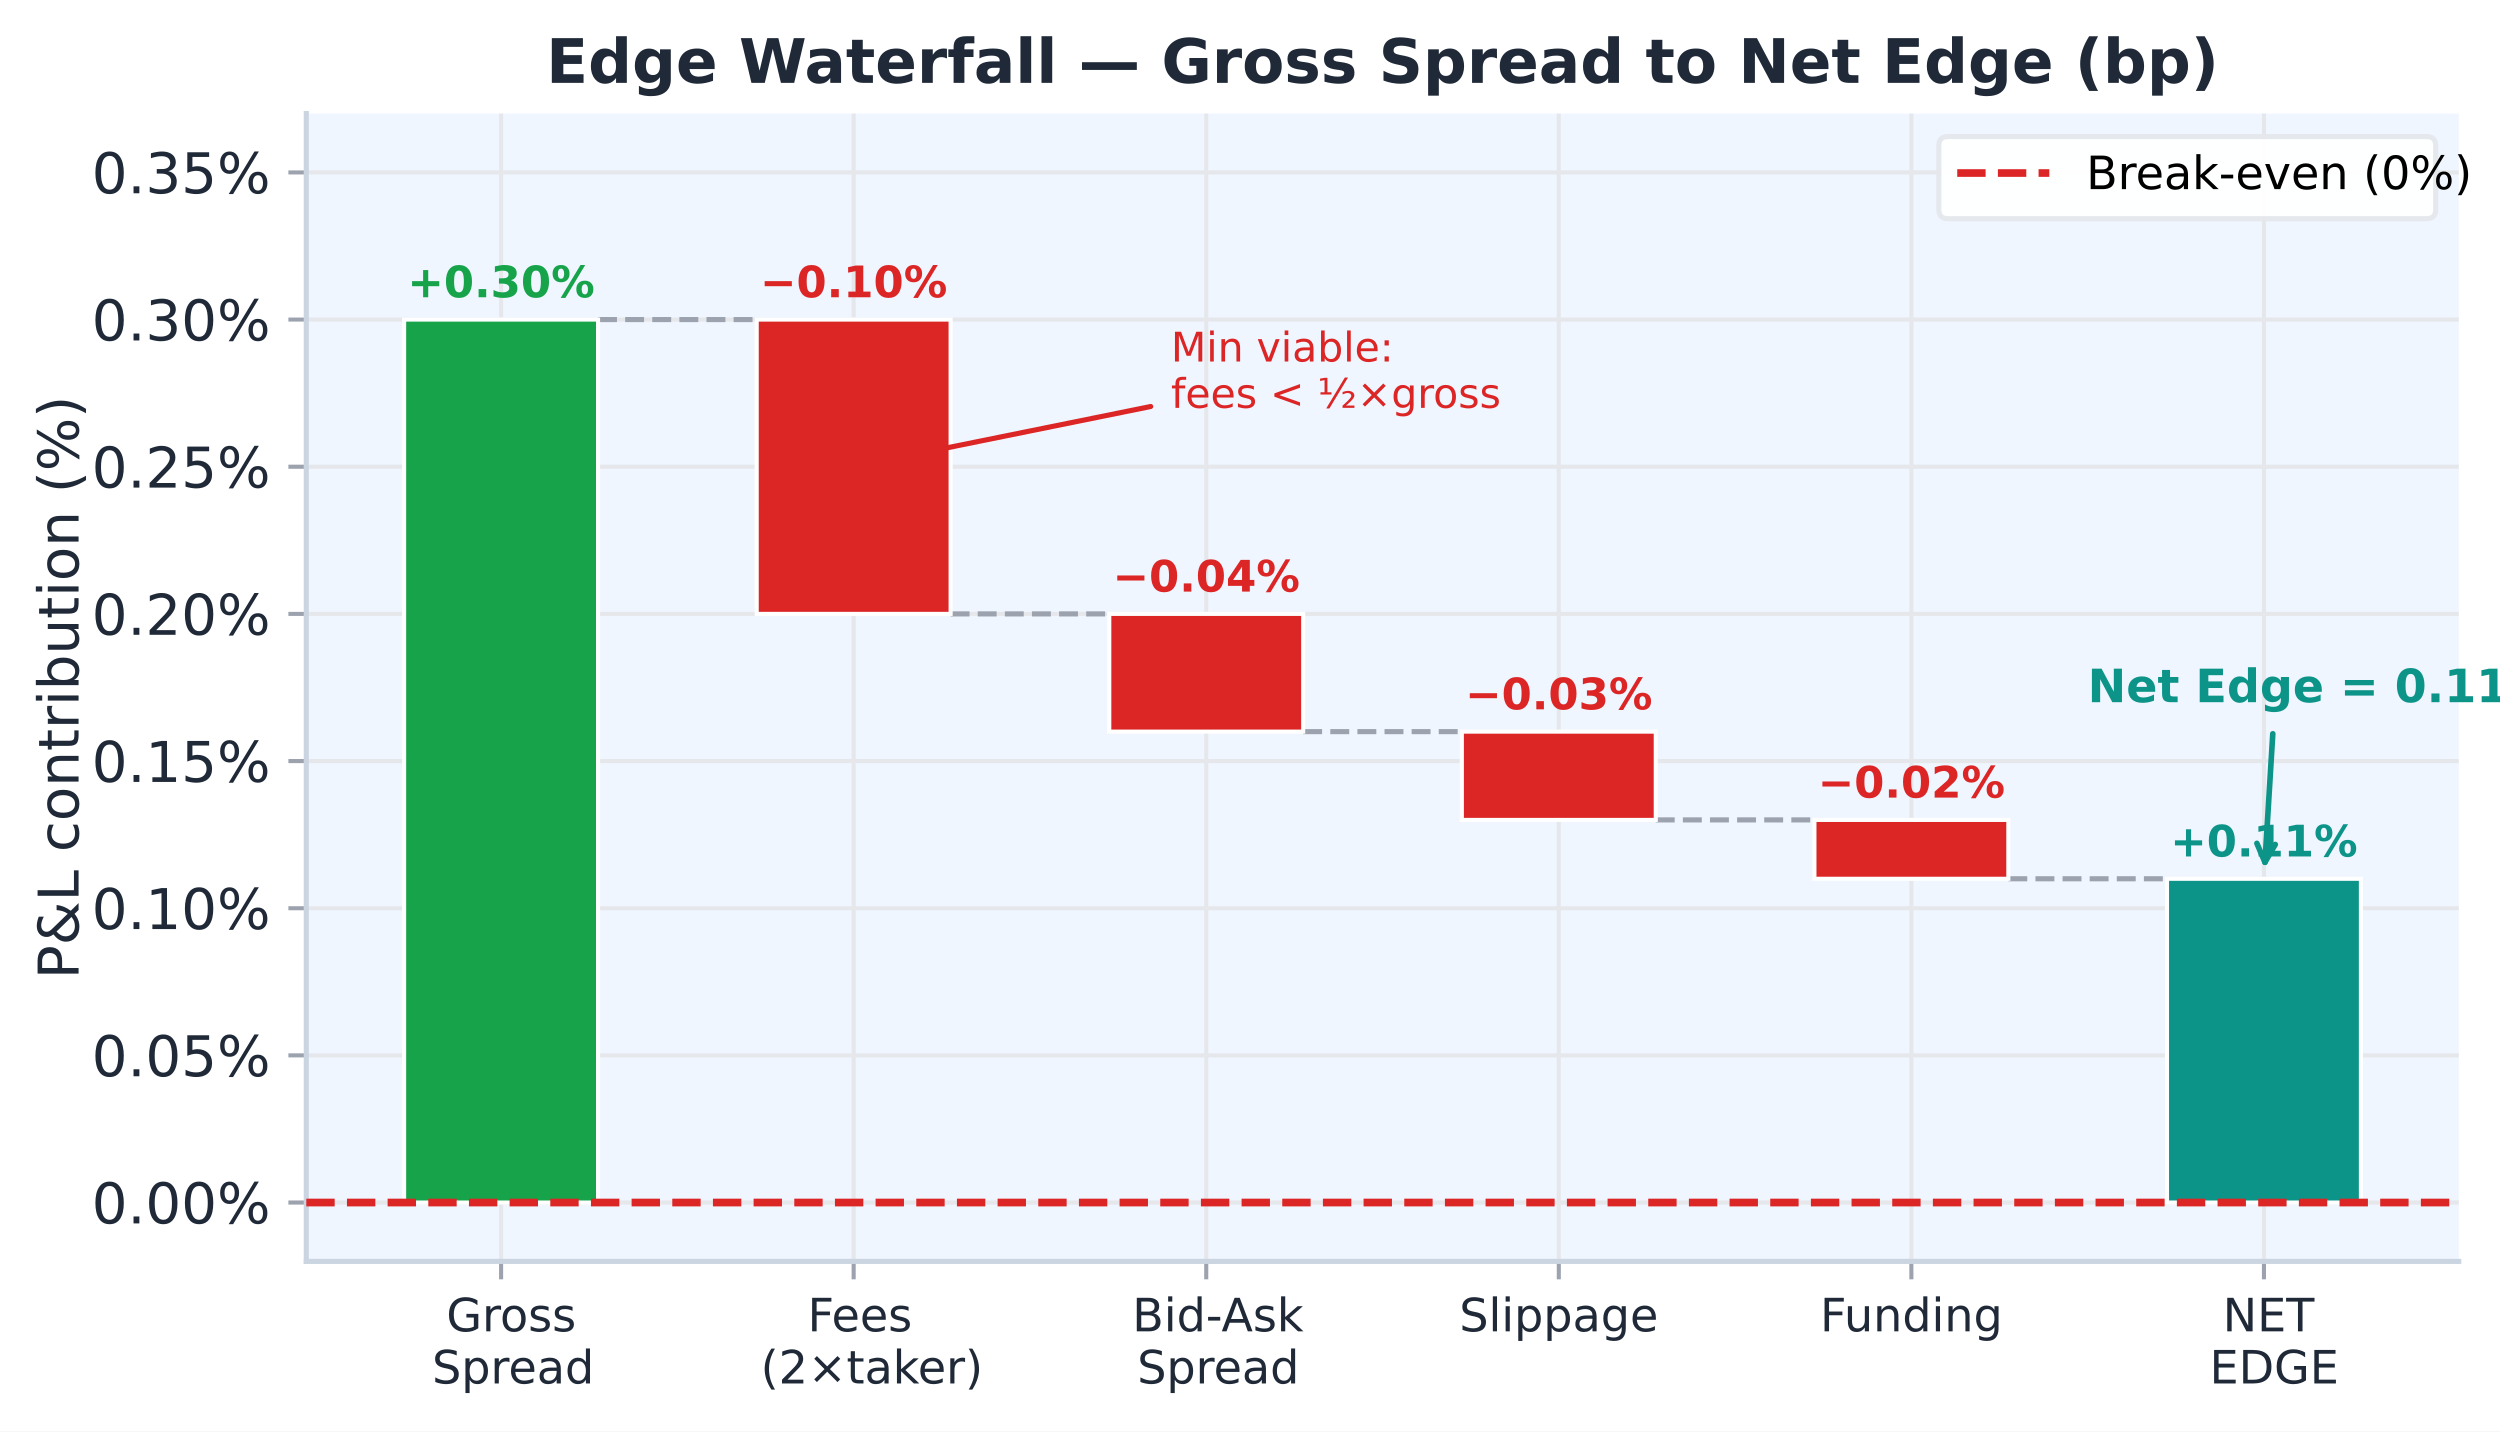
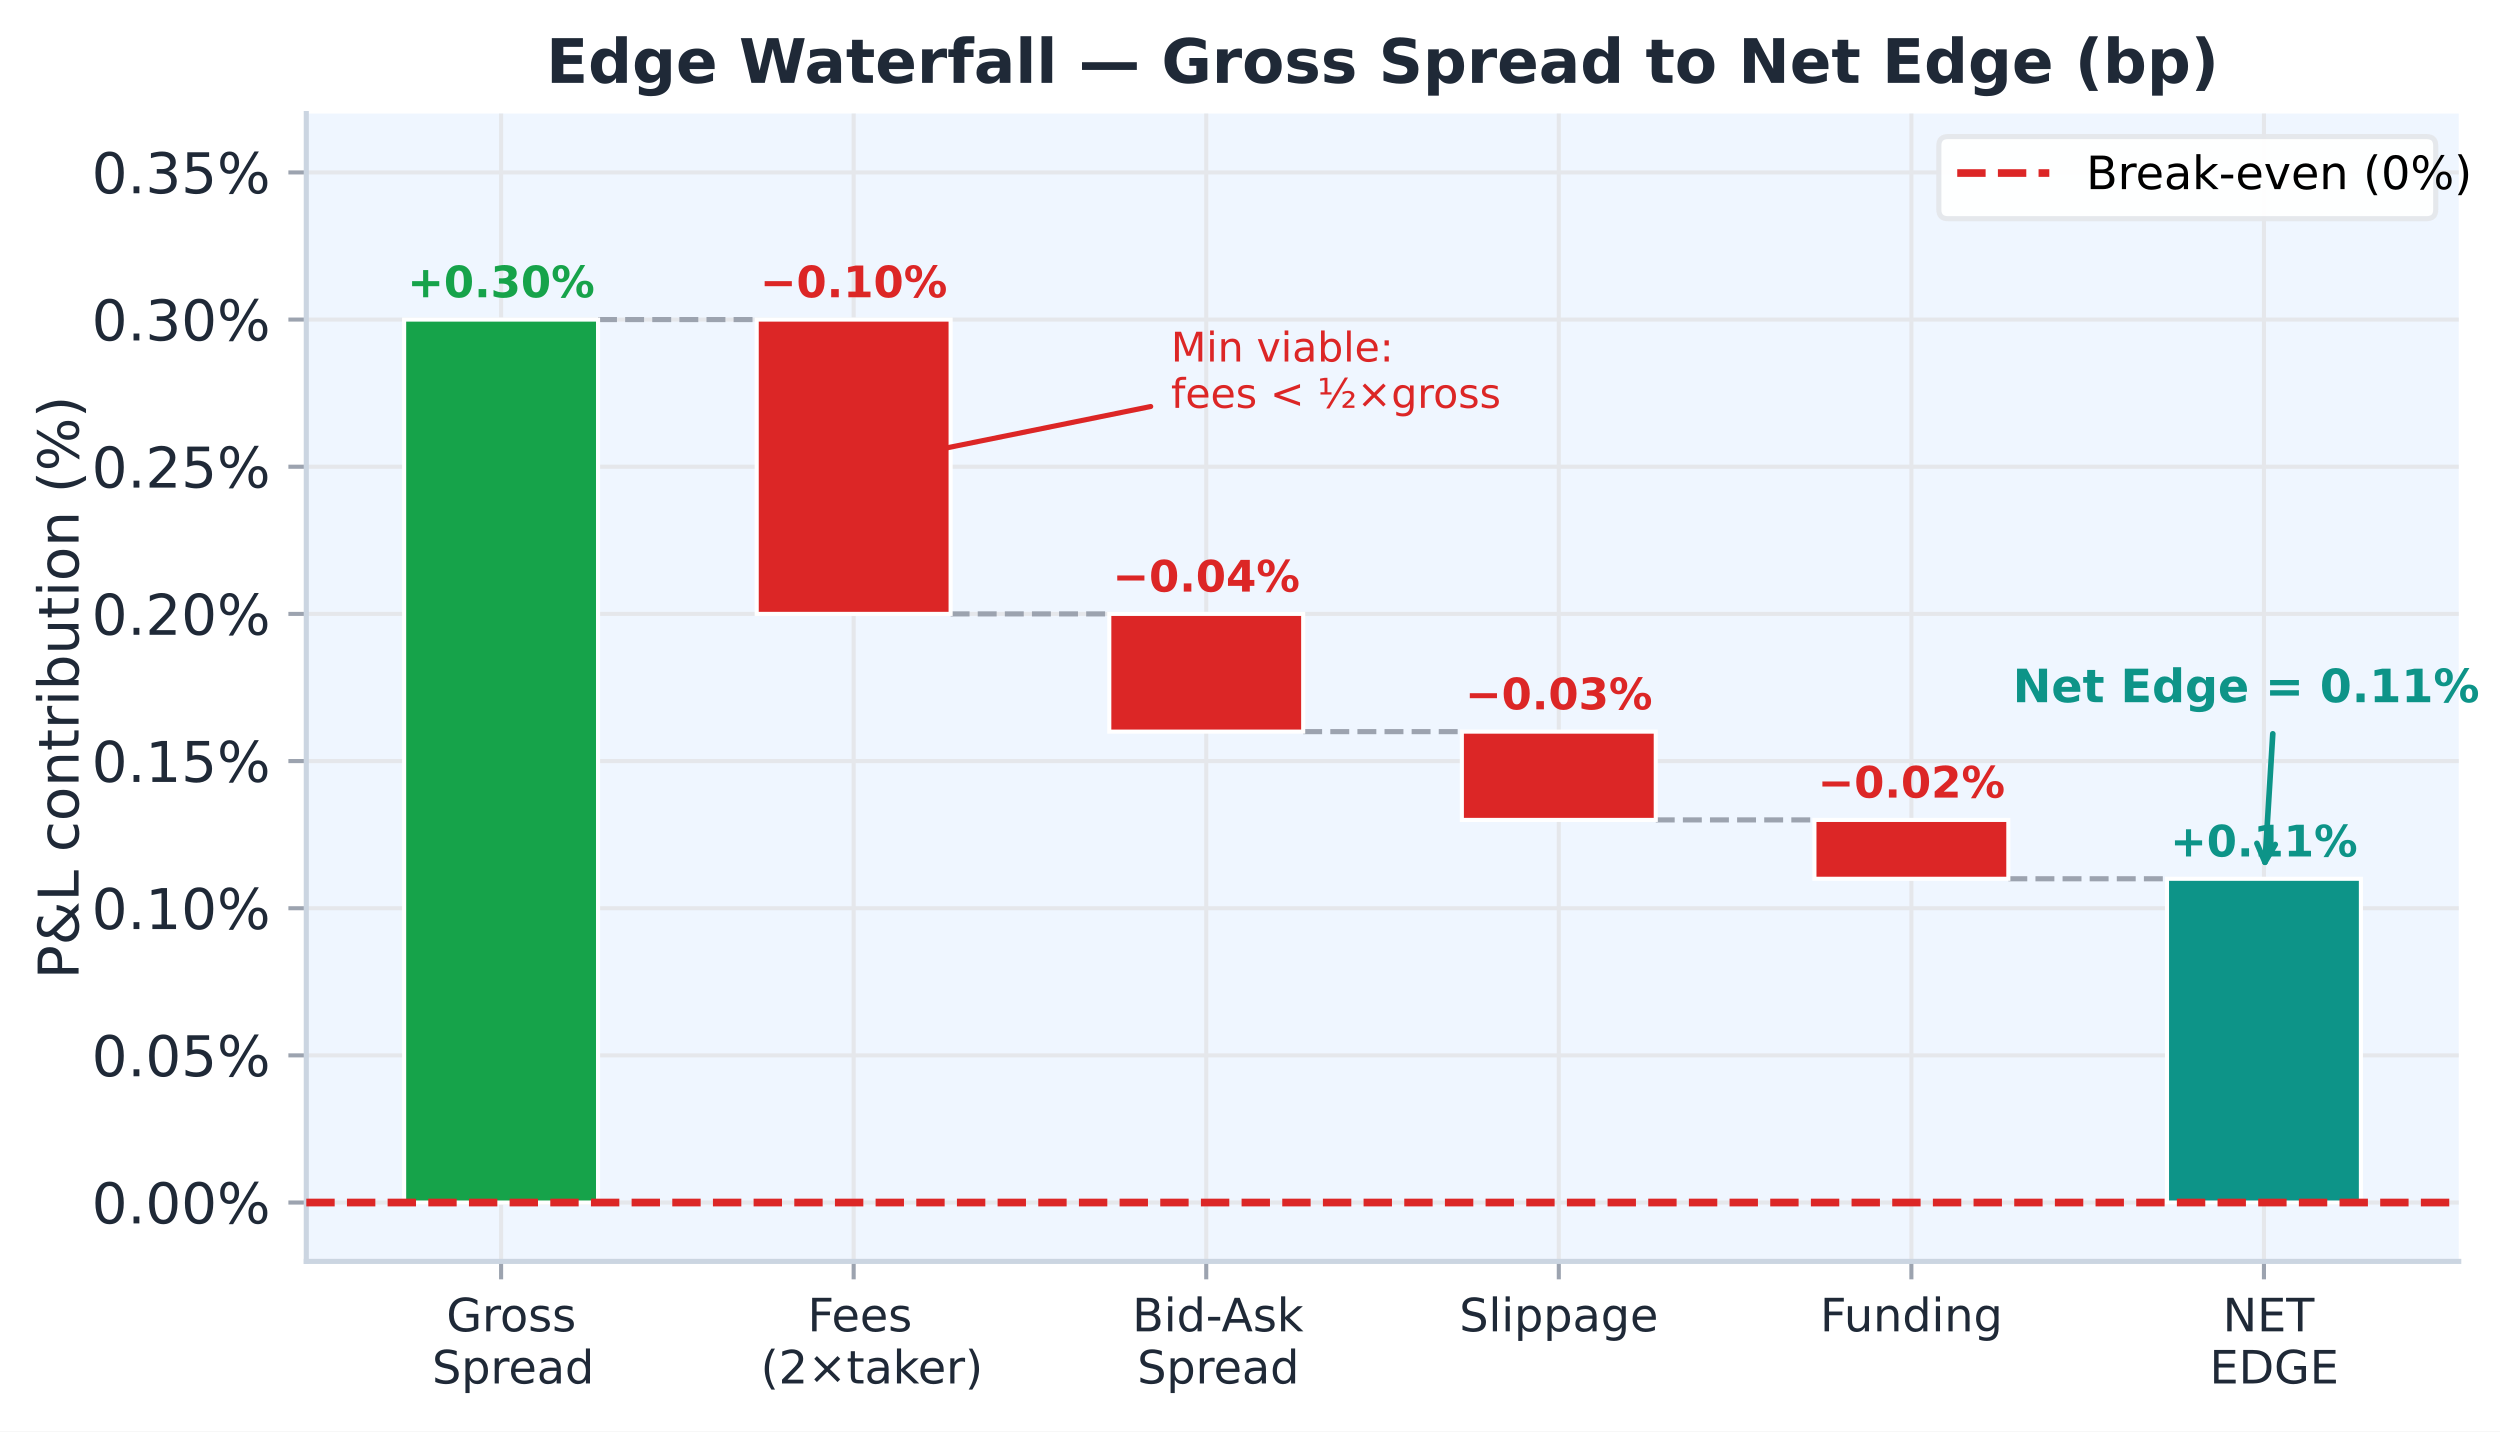
<svg xmlns="http://www.w3.org/2000/svg" xmlns:xlink="http://www.w3.org/1999/xlink" width="488.751pt" height="279.852pt" viewBox="0 0 488.751 279.852" version="1.1">
  <defs>
    <style type="text/css">*{stroke-linejoin: round; stroke-linecap: butt}</style>
  </defs>
  <g id="figure_1">
    <g id="patch_1">
      <path d="M 0 279.852  L 488.751 279.852  L 488.751 0  L 0 0  z " style="fill: #ffffff" />
    </g>
    <g id="axes_1">
      <g id="patch_2">
        <path d="M 59.88 246.604  L 480.686 246.604  L 480.686 22.2  L 59.88 22.2  z " style="fill: #eff6ff" />
      </g>
      <g id="matplotlib.axis_1">
        <g id="xtick_1">
          <g id="line2d_1">
            <path d="M 97.963 246.604  L 97.963 22.2  " clip-path="url(#p1a1a9de389)" style="fill: none; stroke: #e5e7eb; stroke-width: 0.8; stroke-linecap: square" />
          </g>
          <g id="line2d_2">
            <defs>
              <path id="m9643eba1ee" d="M 0 0  L 0 3.5  " style="stroke: #9ca3af; stroke-width: 0.8" />
            </defs>
            <g>
              <use xlink:href="#m9643eba1ee" x="97.963" y="246.604" style="fill: #9ca3af; stroke: #9ca3af; stroke-width: 0.8" />
            </g>
          </g>
          <g id="text_1">
            <text style="font-size: 9px; font-family: 'Sarabun', 'DejaVu Sans'; fill: #1f2937" transform="translate(87.27571 260.2819)">Gross</text>
            <text style="font-size: 9px; font-family: 'Sarabun', 'DejaVu Sans'; fill: #1f2937" transform="translate(84.47095 270.4741)">Spread</text>
          </g>
        </g>
        <g id="xtick_2">
          <g id="line2d_3">
            <path d="M 166.891 246.604  L 166.891 22.2  " clip-path="url(#p1a1a9de389)" style="fill: none; stroke: #e5e7eb; stroke-width: 0.8; stroke-linecap: square" />
          </g>
          <g id="line2d_4">
            <g>
              <use xlink:href="#m9643eba1ee" x="166.891" y="246.604" style="fill: #9ca3af; stroke: #9ca3af; stroke-width: 0.8" />
            </g>
          </g>
          <g id="text_2">
            <text style="font-size: 9px; font-family: 'Sarabun', 'DejaVu Sans'; fill: #1f2937" transform="translate(157.8823 260.2819)">Fees</text>
            <text style="font-size: 9px; font-family: 'Sarabun', 'DejaVu Sans'; fill: #1f2937" transform="translate(148.7149 270.4741)">(2×taker)</text>
          </g>
        </g>
        <g id="xtick_3">
          <g id="line2d_5">
            <path d="M 235.819 246.604  L 235.819 22.2  " clip-path="url(#p1a1a9de389)" style="fill: none; stroke: #e5e7eb; stroke-width: 0.8; stroke-linecap: square" />
          </g>
          <g id="line2d_6">
            <g>
              <use xlink:href="#m9643eba1ee" x="235.819" y="246.604" style="fill: #9ca3af; stroke: #9ca3af; stroke-width: 0.8" />
            </g>
          </g>
          <g id="text_3">
            <text style="font-size: 9px; font-family: 'Sarabun', 'DejaVu Sans'; fill: #1f2937" transform="translate(221.3514 260.2819)">Bid-Ask</text>
            <text style="font-size: 9px; font-family: 'Sarabun', 'DejaVu Sans'; fill: #1f2937" transform="translate(222.3273 270.4741)">Spread</text>
          </g>
        </g>
        <g id="xtick_4">
          <g id="line2d_7">
            <path d="M 304.747 246.604  L 304.747 22.2  " clip-path="url(#p1a1a9de389)" style="fill: none; stroke: #e5e7eb; stroke-width: 0.8; stroke-linecap: square" />
          </g>
          <g id="line2d_8">
            <g>
              <use xlink:href="#m9643eba1ee" x="304.747" y="246.604" style="fill: #9ca3af; stroke: #9ca3af; stroke-width: 0.8" />
            </g>
          </g>
          <g id="text_4">
            <text style="font-size: 9px; font-family: 'Sarabun', 'DejaVu Sans'; text-anchor: middle; fill: #1f2937" x="304.747" y="260.282" transform="rotate(-0 304.7471 260.2819)">Slippage</text>
          </g>
        </g>
        <g id="xtick_5">
          <g id="line2d_9">
            <path d="M 373.675 246.604  L 373.675 22.2  " clip-path="url(#p1a1a9de389)" style="fill: none; stroke: #e5e7eb; stroke-width: 0.8; stroke-linecap: square" />
          </g>
          <g id="line2d_10">
            <g>
              <use xlink:href="#m9643eba1ee" x="373.675" y="246.604" style="fill: #9ca3af; stroke: #9ca3af; stroke-width: 0.8" />
            </g>
          </g>
          <g id="text_5">
            <text style="font-size: 9px; font-family: 'Sarabun', 'DejaVu Sans'; text-anchor: middle; fill: #1f2937" x="373.675" y="260.282" transform="rotate(-0 373.6753 260.2819)">Funding</text>
          </g>
        </g>
        <g id="xtick_6">
          <g id="line2d_11">
            <path d="M 442.603 246.604  L 442.603 22.2  " clip-path="url(#p1a1a9de389)" style="fill: none; stroke: #e5e7eb; stroke-width: 0.8; stroke-linecap: square" />
          </g>
          <g id="line2d_12">
            <g>
              <use xlink:href="#m9643eba1ee" x="442.603" y="246.604" style="fill: #9ca3af; stroke: #9ca3af; stroke-width: 0.8" />
            </g>
          </g>
          <g id="text_6">
            <text style="font-size: 9px; font-family: 'Sarabun', 'DejaVu Sans'; fill: #1f2937" transform="translate(434.5393 260.2819)">NET</text>
            <text style="font-size: 9px; font-family: 'Sarabun', 'DejaVu Sans'; fill: #1f2937" transform="translate(431.9701 270.4741)">EDGE</text>
          </g>
        </g>
      </g>
      <g id="matplotlib.axis_2">
        <g id="ytick_1">
          <g id="line2d_13">
            <path d="M 59.88 235.096  L 480.686 235.096  " clip-path="url(#p1a1a9de389)" style="fill: none; stroke: #e5e7eb; stroke-width: 0.8; stroke-linecap: square" />
          </g>
          <g id="line2d_14">
            <defs>
              <path id="ma98a43fcd5" d="M 0 0  L -3.5 0  " style="stroke: #9ca3af; stroke-width: 0.8" />
            </defs>
            <g>
              <use xlink:href="#ma98a43fcd5" x="59.88" y="235.096" style="fill: #9ca3af; stroke: #9ca3af; stroke-width: 0.8" />
            </g>
          </g>
          <g id="text_7">
            <text style="font-size: 11px; font-family: 'Sarabun', 'DejaVu Sans'; text-anchor: end; fill: #1f2937" x="52.88" y="239.177" transform="rotate(-0 52.87969 239.1769)">0.00%</text>
          </g>
        </g>
        <g id="ytick_2">
          <g id="line2d_15">
            <path d="M 59.88 206.326  L 480.686 206.326  " clip-path="url(#p1a1a9de389)" style="fill: none; stroke: #e5e7eb; stroke-width: 0.8; stroke-linecap: square" />
          </g>
          <g id="line2d_16">
            <g>
              <use xlink:href="#ma98a43fcd5" x="59.88" y="206.326" style="fill: #9ca3af; stroke: #9ca3af; stroke-width: 0.8" />
            </g>
          </g>
          <g id="text_8">
            <text style="font-size: 11px; font-family: 'Sarabun', 'DejaVu Sans'; text-anchor: end; fill: #1f2937" x="52.88" y="210.407" transform="rotate(-0 52.87969 210.4072)">0.05%</text>
          </g>
        </g>
        <g id="ytick_3">
          <g id="line2d_17">
            <path d="M 59.88 177.556  L 480.686 177.556  " clip-path="url(#p1a1a9de389)" style="fill: none; stroke: #e5e7eb; stroke-width: 0.8; stroke-linecap: square" />
          </g>
          <g id="line2d_18">
            <g>
              <use xlink:href="#ma98a43fcd5" x="59.88" y="177.556" style="fill: #9ca3af; stroke: #9ca3af; stroke-width: 0.8" />
            </g>
          </g>
          <g id="text_9">
            <text style="font-size: 11px; font-family: 'Sarabun', 'DejaVu Sans'; text-anchor: end; fill: #1f2937" x="52.88" y="181.638" transform="rotate(-0 52.87969 181.6375)">0.10%</text>
          </g>
        </g>
        <g id="ytick_4">
          <g id="line2d_19">
            <path d="M 59.88 148.787  L 480.686 148.787  " clip-path="url(#p1a1a9de389)" style="fill: none; stroke: #e5e7eb; stroke-width: 0.8; stroke-linecap: square" />
          </g>
          <g id="line2d_20">
            <g>
              <use xlink:href="#ma98a43fcd5" x="59.88" y="148.787" style="fill: #9ca3af; stroke: #9ca3af; stroke-width: 0.8" />
            </g>
          </g>
          <g id="text_10">
            <text style="font-size: 11px; font-family: 'Sarabun', 'DejaVu Sans'; text-anchor: end; fill: #1f2937" x="52.88" y="152.868" transform="rotate(-0 52.87969 152.8678)">0.15%</text>
          </g>
        </g>
        <g id="ytick_5">
          <g id="line2d_21">
            <path d="M 59.88 120.017  L 480.686 120.017  " clip-path="url(#p1a1a9de389)" style="fill: none; stroke: #e5e7eb; stroke-width: 0.8; stroke-linecap: square" />
          </g>
          <g id="line2d_22">
            <g>
              <use xlink:href="#ma98a43fcd5" x="59.88" y="120.017" style="fill: #9ca3af; stroke: #9ca3af; stroke-width: 0.8" />
            </g>
          </g>
          <g id="text_11">
            <text style="font-size: 11px; font-family: 'Sarabun', 'DejaVu Sans'; text-anchor: end; fill: #1f2937" x="52.88" y="124.098" transform="rotate(-0 52.87969 124.0981)">0.20%</text>
          </g>
        </g>
        <g id="ytick_6">
          <g id="line2d_23">
            <path d="M 59.88 91.247  L 480.686 91.247  " clip-path="url(#p1a1a9de389)" style="fill: none; stroke: #e5e7eb; stroke-width: 0.8; stroke-linecap: square" />
          </g>
          <g id="line2d_24">
            <g>
              <use xlink:href="#ma98a43fcd5" x="59.88" y="91.247" style="fill: #9ca3af; stroke: #9ca3af; stroke-width: 0.8" />
            </g>
          </g>
          <g id="text_12">
            <text style="font-size: 11px; font-family: 'Sarabun', 'DejaVu Sans'; text-anchor: end; fill: #1f2937" x="52.88" y="95.328" transform="rotate(-0 52.87969 95.32845)">0.25%</text>
          </g>
        </g>
        <g id="ytick_7">
          <g id="line2d_25">
            <path d="M 59.88 62.478  L 480.686 62.478  " clip-path="url(#p1a1a9de389)" style="fill: none; stroke: #e5e7eb; stroke-width: 0.8; stroke-linecap: square" />
          </g>
          <g id="line2d_26">
            <g>
              <use xlink:href="#ma98a43fcd5" x="59.88" y="62.478" style="fill: #9ca3af; stroke: #9ca3af; stroke-width: 0.8" />
            </g>
          </g>
          <g id="text_13">
            <text style="font-size: 11px; font-family: 'Sarabun', 'DejaVu Sans'; text-anchor: end; fill: #1f2937" x="52.88" y="66.559" transform="rotate(-0 52.87969 66.55875)">0.30%</text>
          </g>
        </g>
        <g id="ytick_8">
          <g id="line2d_27">
            <path d="M 59.88 33.708  L 480.686 33.708  " clip-path="url(#p1a1a9de389)" style="fill: none; stroke: #e5e7eb; stroke-width: 0.8; stroke-linecap: square" />
          </g>
          <g id="line2d_28">
            <g>
              <use xlink:href="#ma98a43fcd5" x="59.88" y="33.708" style="fill: #9ca3af; stroke: #9ca3af; stroke-width: 0.8" />
            </g>
          </g>
          <g id="text_14">
            <text style="font-size: 11px; font-family: 'Sarabun', 'DejaVu Sans'; text-anchor: end; fill: #1f2937" x="52.88" y="37.789" transform="rotate(-0 52.87969 37.78905)">0.35%</text>
          </g>
        </g>
        <g id="text_15">
          <text style="font-size: 11px; font-family: 'Sarabun', 'DejaVu Sans'; text-anchor: middle; fill: #1f2937" x="15.362" y="134.402" transform="rotate(-90 15.36234 134.4018)">P&amp;L contribution (%)</text>
        </g>
      </g>
      <g id="line2d_29">
        <path d="M 116.918 62.478  L 147.935 62.478  " clip-path="url(#p1a1a9de389)" style="fill: none; stroke-dasharray: 3.7,1.6; stroke-dashoffset: 0; stroke: #9ca3af" />
      </g>
      <g id="line2d_30">
        <path d="M 185.846 120.017  L 216.864 120.017  " clip-path="url(#p1a1a9de389)" style="fill: none; stroke-dasharray: 3.7,1.6; stroke-dashoffset: 0; stroke: #9ca3af" />
      </g>
      <g id="line2d_31">
        <path d="M 254.774 143.033  L 285.792 143.033  " clip-path="url(#p1a1a9de389)" style="fill: none; stroke-dasharray: 3.7,1.6; stroke-dashoffset: 0; stroke: #9ca3af" />
      </g>
      <g id="line2d_32">
        <path d="M 323.702 160.295  L 354.72 160.295  " clip-path="url(#p1a1a9de389)" style="fill: none; stroke-dasharray: 3.7,1.6; stroke-dashoffset: 0; stroke: #9ca3af" />
      </g>
      <g id="line2d_33">
        <path d="M 392.631 171.802  L 423.648 171.802  " clip-path="url(#p1a1a9de389)" style="fill: none; stroke-dasharray: 3.7,1.6; stroke-dashoffset: 0; stroke: #9ca3af" />
      </g>
      <g id="patch_3">
        <path d="M 59.88 246.604  L 59.88 22.2  " style="fill: none; stroke: #cbd5e1; stroke-linejoin: miter; stroke-linecap: square" />
      </g>
      <g id="patch_4">
        <path d="M 59.88 246.604  L 480.686 246.604  " style="fill: none; stroke: #cbd5e1; stroke-linejoin: miter; stroke-linecap: square" />
      </g>
      <g id="patch_5">
        <path d="M 79.007 235.096  L 116.918 235.096  L 116.918 62.478  L 79.007 62.478  z " clip-path="url(#p1a1a9de389)" style="fill: #16a34a; stroke: #ffffff; stroke-width: 0.8; stroke-linejoin: miter" />
      </g>
      <g id="patch_6">
        <path d="M 147.935 120.017  L 185.846 120.017  L 185.846 62.478  L 147.935 62.478  z " clip-path="url(#p1a1a9de389)" style="fill: #dc2626; stroke: #ffffff; stroke-width: 0.8; stroke-linejoin: miter" />
      </g>
      <g id="patch_7">
        <path d="M 216.864 143.033  L 254.774 143.033  L 254.774 120.017  L 216.864 120.017  z " clip-path="url(#p1a1a9de389)" style="fill: #dc2626; stroke: #ffffff; stroke-width: 0.8; stroke-linejoin: miter" />
      </g>
      <g id="patch_8">
        <path d="M 285.792 160.295  L 323.702 160.295  L 323.702 143.033  L 285.792 143.033  z " clip-path="url(#p1a1a9de389)" style="fill: #dc2626; stroke: #ffffff; stroke-width: 0.8; stroke-linejoin: miter" />
      </g>
      <g id="patch_9">
        <path d="M 354.72 171.802  L 392.631 171.802  L 392.631 160.295  L 354.72 160.295  z " clip-path="url(#p1a1a9de389)" style="fill: #dc2626; stroke: #ffffff; stroke-width: 0.8; stroke-linejoin: miter" />
      </g>
      <g id="patch_10">
        <path d="M 423.648 235.096  L 461.559 235.096  L 461.559 171.802  L 423.648 171.802  z " clip-path="url(#p1a1a9de389)" style="fill: #0d9488; stroke: #ffffff; stroke-width: 0.8; stroke-linejoin: miter" />
      </g>
      <g id="text_16">
        <text style="font-weight: 700; font-size: 8.5px; font-family: 'Sarabun', 'DejaVu Sans'; text-anchor: middle; fill: #16a34a" x="97.963" y="58.119" transform="rotate(-0 97.96251 58.11873)">+0.30%</text>
      </g>
      <g id="text_17">
        <text style="font-weight: 700; font-size: 8.5px; font-family: 'Sarabun', 'DejaVu Sans'; text-anchor: middle; fill: #dc2626" x="166.891" y="58.119" transform="rotate(-0 166.8907 58.11873)">−0.10%</text>
      </g>
      <g id="text_18">
        <text style="font-weight: 700; font-size: 8.5px; font-family: 'Sarabun', 'DejaVu Sans'; text-anchor: middle; fill: #dc2626" x="235.819" y="115.658" transform="rotate(-0 235.8189 115.6581)">−0.04%</text>
      </g>
      <g id="text_19">
        <text style="font-weight: 700; font-size: 8.5px; font-family: 'Sarabun', 'DejaVu Sans'; text-anchor: middle; fill: #dc2626" x="304.747" y="138.674" transform="rotate(-0 304.7471 138.6739)">−0.03%</text>
      </g>
      <g id="text_20">
        <text style="font-weight: 700; font-size: 8.5px; font-family: 'Sarabun', 'DejaVu Sans'; text-anchor: middle; fill: #dc2626" x="373.675" y="155.936" transform="rotate(-0 373.6753 155.9357)">−0.02%</text>
      </g>
      <g id="text_21">
        <text style="font-weight: 700; font-size: 8.5px; font-family: 'Sarabun', 'DejaVu Sans'; text-anchor: middle; fill: #0d9488" x="442.603" y="167.444" transform="rotate(-0 442.6034 167.4436)">+0.11%</text>
      </g>
      <g id="patch_11">
        <path d="M 444.331 143.458  Q 443.528 156.632 442.8 168.578  " style="fill: none; stroke: #0d9488; stroke-width: 1.1; stroke-linecap: round" />
        <path d="M 444.816 165.095  L 442.8 168.578  L 441.222 164.876  " style="fill: none; stroke: #0d9488; stroke-width: 1.1; stroke-linecap: round" />
      </g>
      <g id="text_22">
-         <text style="font-weight: 700; font-size: 9px; font-family: 'Sarabun', 'DejaVu Sans'; text-anchor: start; fill: #0d9488" x="408.139" y="137.279" transform="rotate(-0 408.1394 137.2788)">Net Edge = 0.11%</text>
+         <text style="font-weight: 700; font-size: 9px; font-family: 'Sarabun', 'DejaVu Sans'; text-anchor: start; fill: #0d9488" x="393.5" y="137.279" transform="rotate(-0 393.5 137.2788)">Net Edge = 0.11%</text>
      </g>
      <g id="patch_12">
        <path d="M 224.965 79.471  Q 196.908 85.16 169.947 90.628  " style="fill: none; stroke: #dc2626; stroke-linecap: round" />
        <path d="M 173.401 91.56  L 169.947 90.628  L 172.765 88.424  " style="fill: none; stroke: #dc2626; stroke-linecap: round" />
      </g>
      <g id="text_23">
        <text style="font-size: 8px; font-family: 'Sarabun', 'DejaVu Sans'; fill: #dc2626" transform="translate(228.9261 70.67964)">Min viable:</text>
        <text style="font-size: 8px; font-family: 'Sarabun', 'DejaVu Sans'; fill: #dc2626" transform="translate(228.9261 79.73939)">fees &lt; ½×gross</text>
      </g>
      <g id="text_24">
        <text style="font-weight: 700; font-size: 12px; font-family: 'Sarabun', 'DejaVu Sans'; text-anchor: middle; fill: #1f2937" x="270.283" y="16.2" transform="rotate(-0 270.283 16.2)">Edge Waterfall — Gross Spread to Net Edge (bp)</text>
      </g>
      <g id="line2d_34">
        <path d="M 59.88 235.096  L 480.686 235.096  " clip-path="url(#p1a1a9de389)" style="fill: none; stroke-dasharray: 5.55,2.4; stroke-dashoffset: 0; stroke: #dc2626; stroke-width: 1.5" />
      </g>
      <g id="legend_1">
        <g id="patch_13">
          <path d="M 380.84 42.757  L 474.386 42.757  Q 476.186 42.757 476.186 40.957  L 476.186 28.5  Q 476.186 26.7 474.386 26.7  L 380.84 26.7  Q 379.04 26.7 379.04 28.5  L 379.04 40.957  Q 379.04 42.757 380.84 42.757  z " style="fill: #ffffff; opacity: 0.95; stroke: #e5e7eb; stroke-linejoin: miter" />
        </g>
        <g id="line2d_35">
          <path d="M 382.64 33.828  L 391.64 33.828  L 400.64 33.828  " style="fill: none; stroke-dasharray: 5.55,2.4; stroke-dashoffset: 0; stroke: #dc2626; stroke-width: 1.5" />
        </g>
        <g id="text_25">
          <text style="font-size: 9px; font-family: 'Sarabun', 'DejaVu Sans'; text-anchor: start" x="407.84" y="36.978" transform="rotate(-0 407.8397 36.97828)">Break-even (0%)</text>
        </g>
      </g>
    </g>
  </g>
  <defs>
    <clipPath id="p1a1a9de389">
      <rect x="59.88" y="22.2" width="420.807" height="224.404" />
    </clipPath>
  </defs>
</svg>
